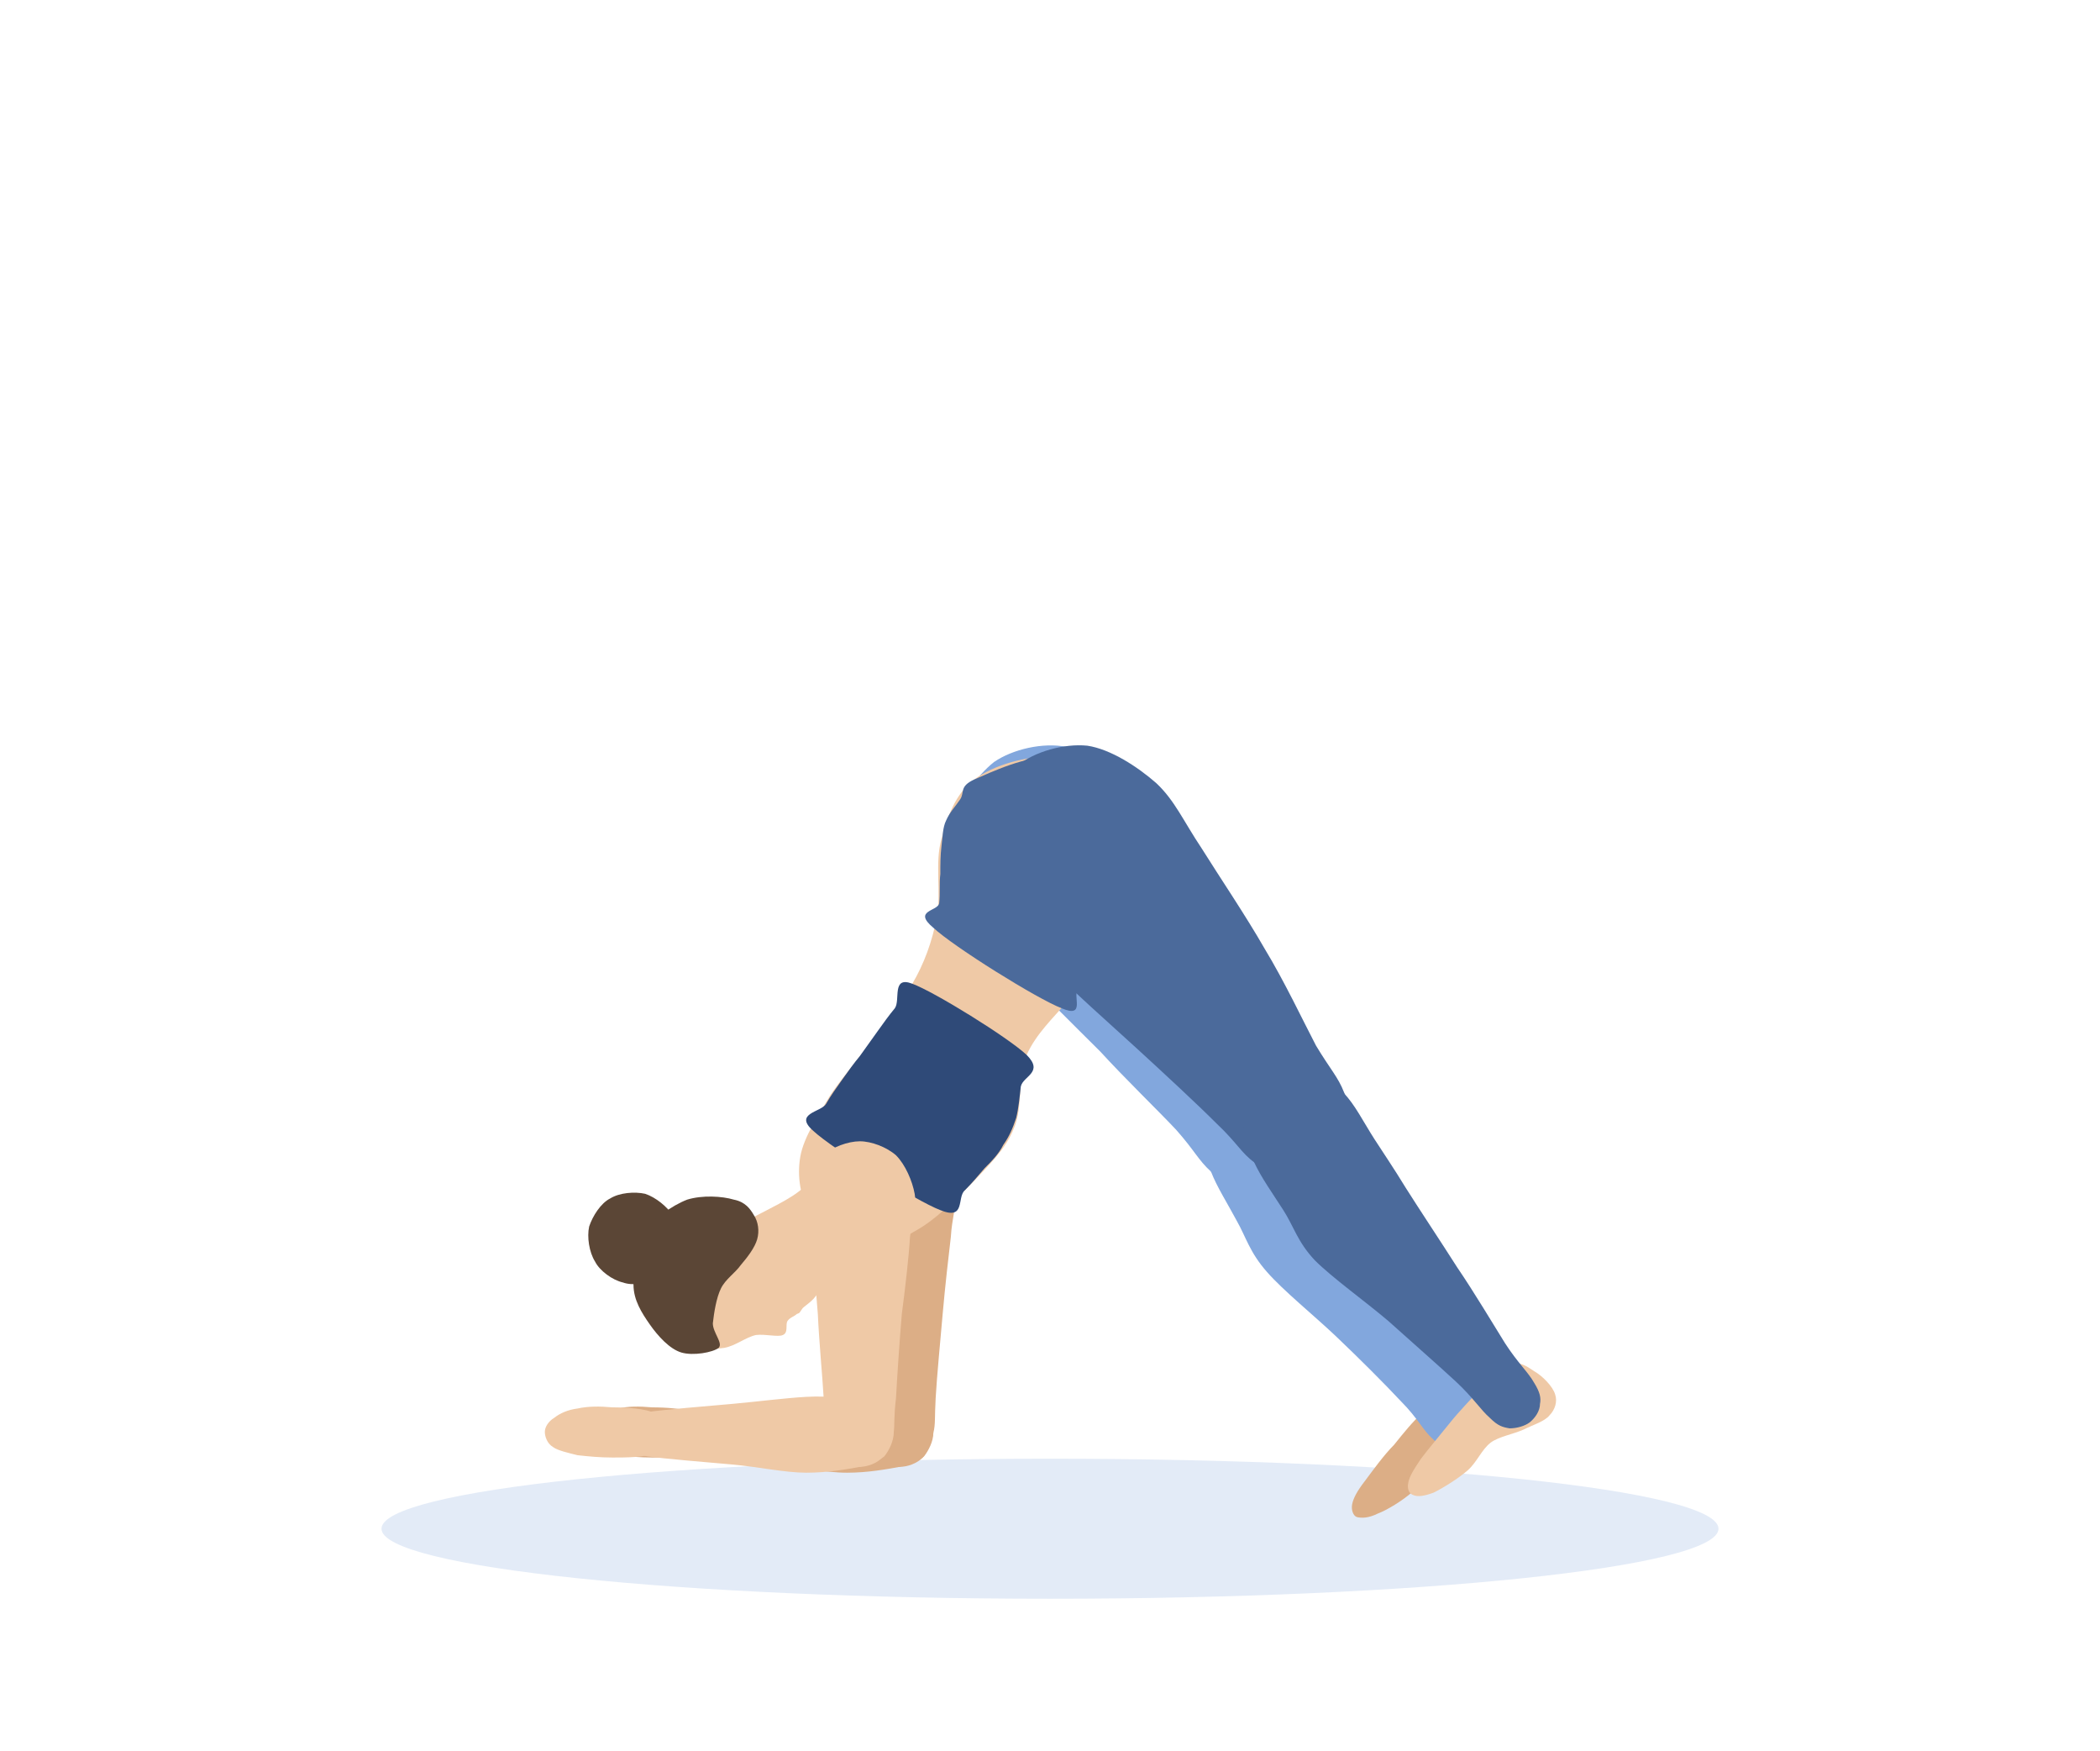
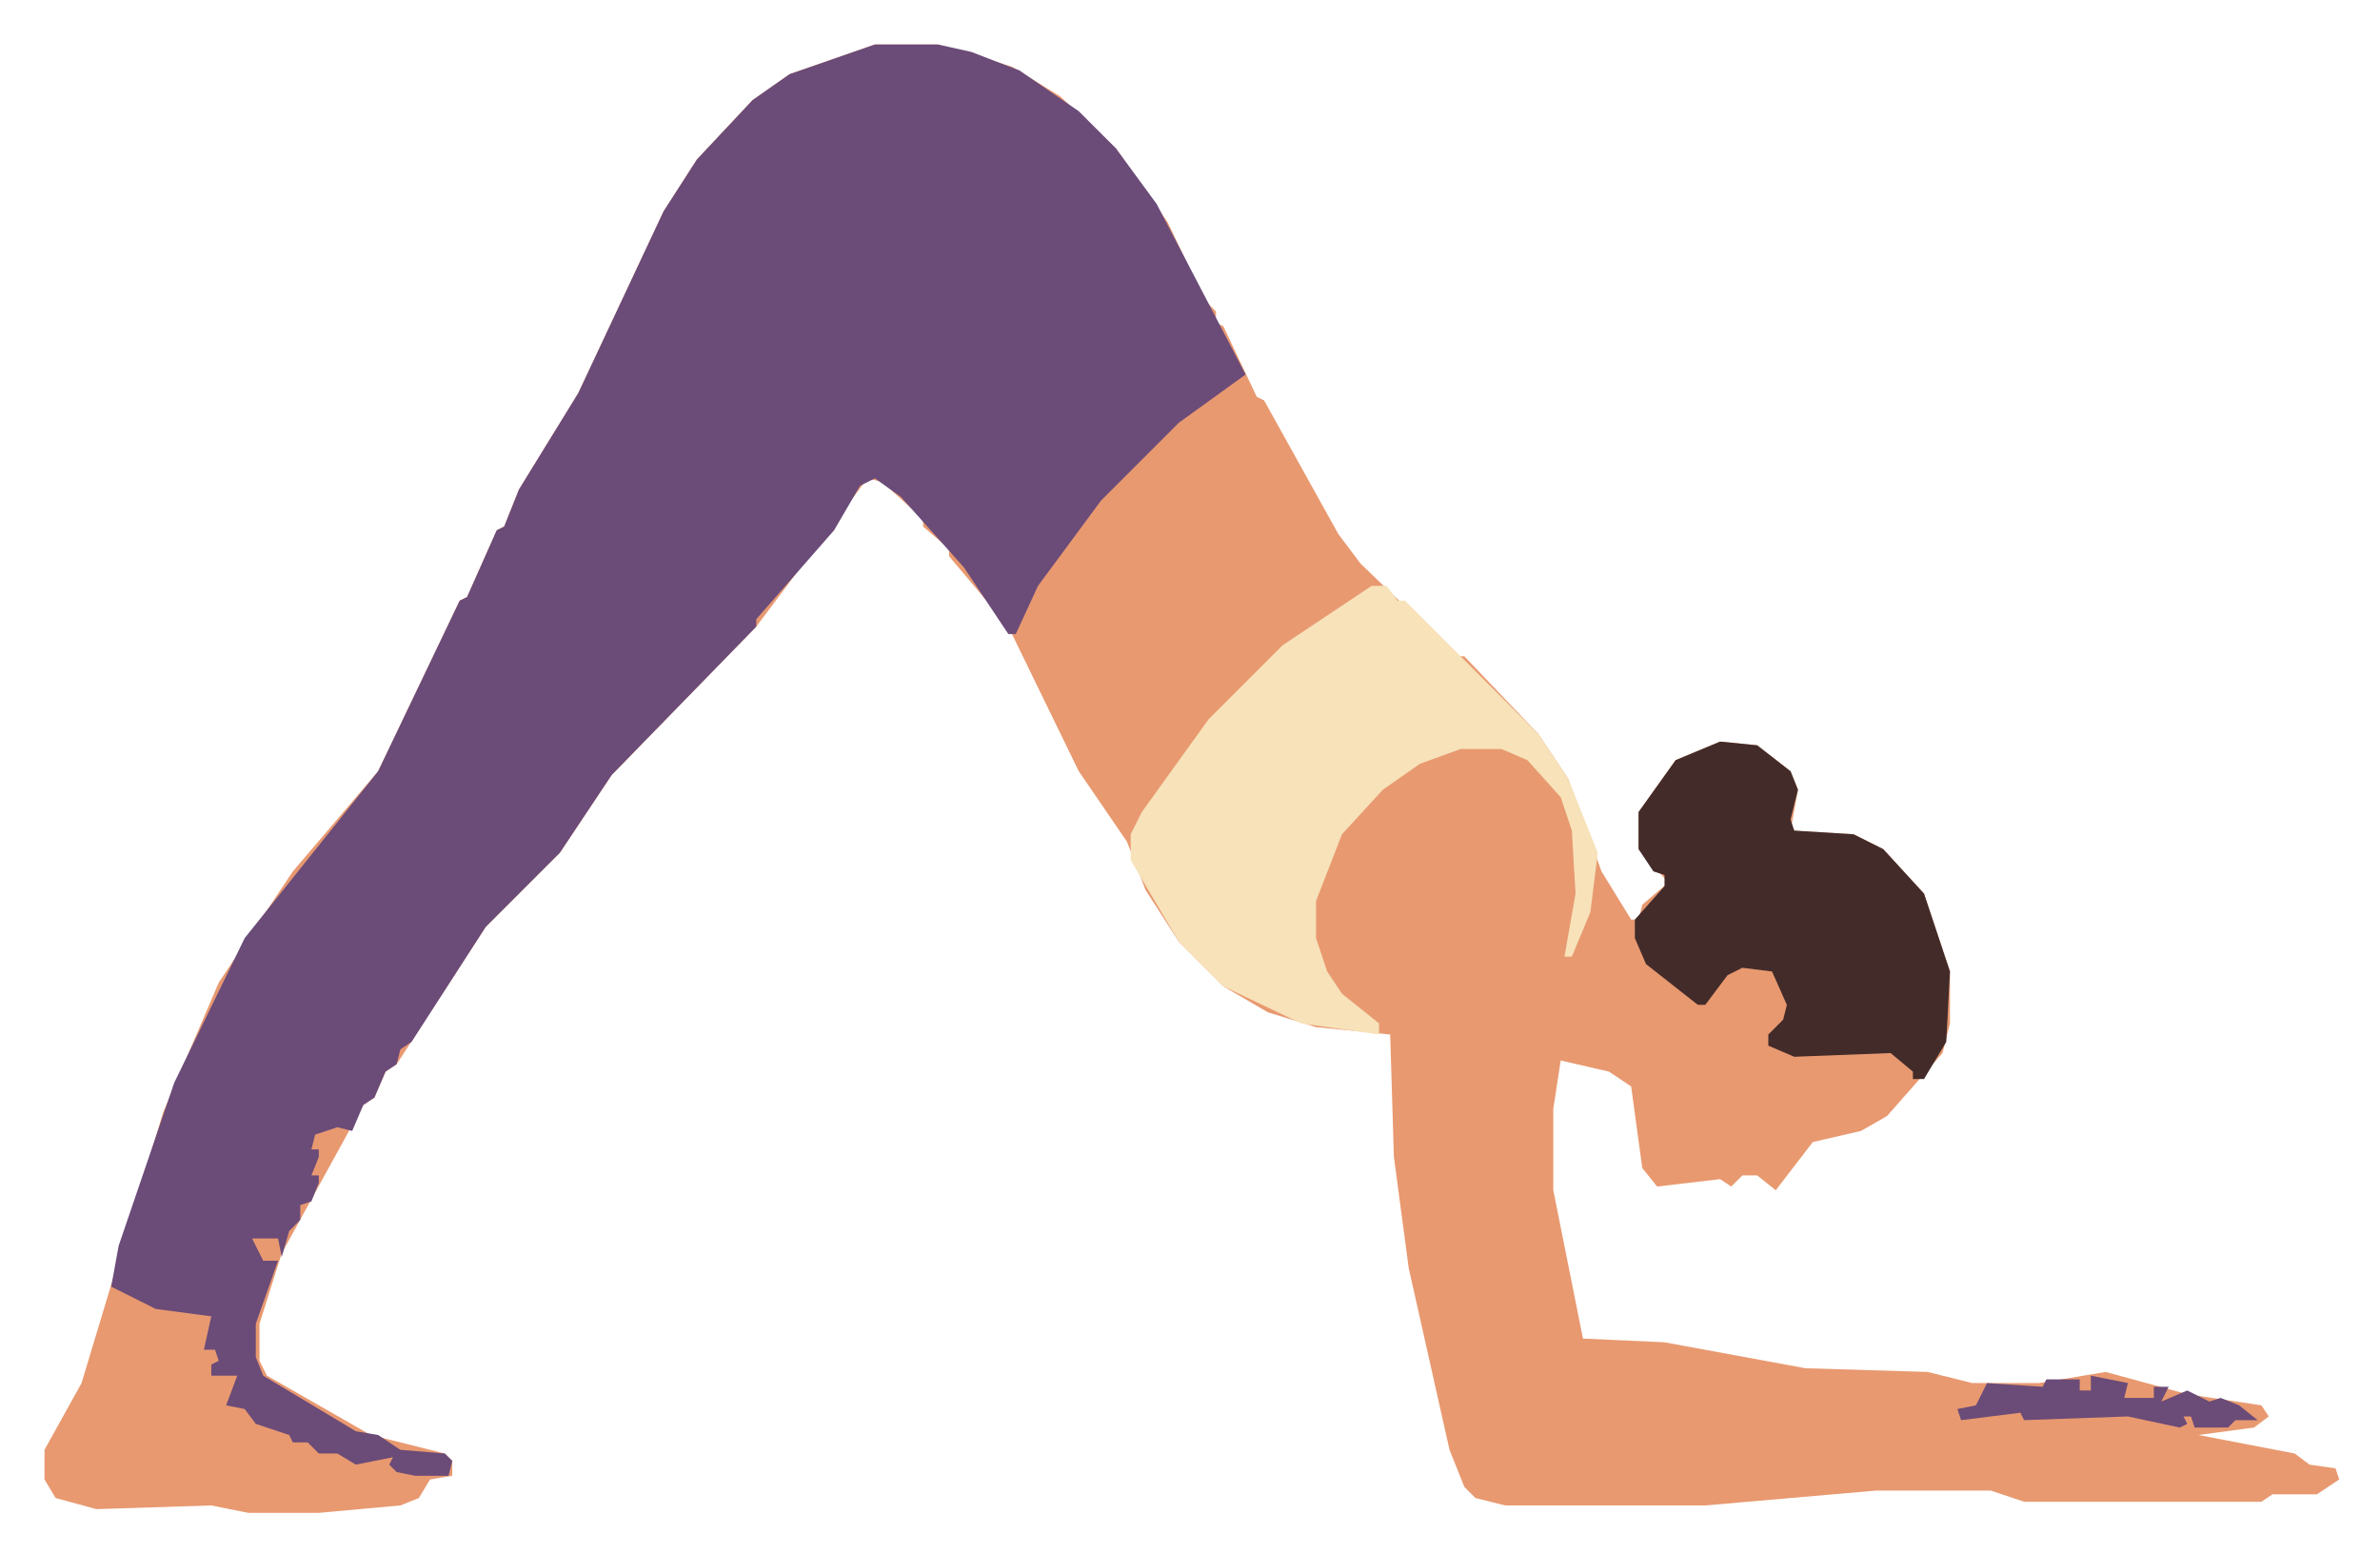
- <svg xmlns="http://www.w3.org/2000/svg" viewBox="0 0 180 150" width="180" height="150">
-   <ellipse cx="90" cy="131" rx="57.3" ry="6" fill="#e3ebf7" />
-   <path d="M59.6 121.1C58.8 120.7 57 120.6 55.9 120.6C54.8 120.5 53.8 120.5 53 120.7C52.1 120.8 51.4 121.1 50.9 121.5C50.4 121.8 50.1 122.3 50.1 122.7C50.1 123.1 50.3 123.7 50.8 124C51.3 124.3 52.1 124.5 53 124.7C53.8 124.8 54.8 124.9 55.9 124.9C57 124.9 58.8 124.9 59.6 124.5C60.3 124.2 60.4 123.4 60.4 122.8C60.4 122.3 60.3 121.5 59.6 121.1Z" fill="#dcae86" />
-   <path d="M77.1 120C76 119.8 74.4 119.6 72.6 119.7C70.7 119.8 68.5 120.1 66.2 120.3C63.9 120.5 60.3 120.8 58.9 121C57.4 121.2 57.8 121.2 57.5 121.5C57.2 121.8 57 122.4 57 122.8C57 123.3 57.2 123.8 57.5 124.1C57.8 124.5 57.4 124.5 58.9 124.8C60.3 125 63.9 125.3 66.2 125.5C68.5 125.7 70.7 126.2 72.6 126.2C74.4 126.2 76 125.9 77.1 125.7C78.2 125.4 78.7 125.2 79.2 124.8C79.6 124.3 80 123.5 80 122.8C80 122.2 79.6 121.4 79.2 120.9C78.7 120.4 78.2 120.2 77.1 120Z" fill="#dcae86" />
-   <path d="M72.7 102.3C72.5 103.5 72.9 104.3 73 106C73.2 107.7 73.3 110.3 73.5 112.6C73.6 114.9 73.9 118 74 119.8C74.2 121.5 74.1 122 74.3 122.8C74.5 123.7 74.7 124.4 75.2 124.9C75.7 125.4 76.5 125.7 77.1 125.7C77.8 125.7 78.6 125.4 79.1 124.9C79.5 124.4 79.8 123.7 80 122.8C80.2 122 80.1 121.5 80.2 119.8C80.3 118 80.6 114.9 80.8 112.6C81 110.3 81.3 107.7 81.5 106C81.6 104.3 82 103.5 81.8 102.3C81.6 101.2 81 99.8 80.2 99C79.4 98.3 78.2 97.8 77.1 97.8C76.1 97.8 74.8 98.3 74 99C73.3 99.8 72.8 101.2 72.7 102.3Z" fill="#dcae86" />
-   <path d="M124.6 118.8C123.8 119 122.9 120.2 122 121C121.1 121.8 120.3 122.8 119.5 123.8C118.6 124.7 117.6 126.1 117 126.9C116.3 127.8 116 128.4 115.9 128.9C115.8 129.4 116 129.9 116.3 130C116.7 130.1 117.3 130.1 118.1 129.7C118.9 129.4 120.2 128.6 121 127.9C121.8 127.2 122.1 126.1 122.9 125.5C123.7 124.9 124.9 124.8 125.7 124.4C126.6 124 127.5 123.7 128 123.2C128.5 122.7 128.7 122 128.5 121.3C128.3 120.7 127.4 119.8 126.7 119.4C126.1 119 125.4 118.5 124.6 118.8Z" fill="#dcae86" />
-   <path d="M97.1 67.5C98.6 69.1 99.2 70.8 100.7 73.2C102.1 75.7 104.2 79.3 105.6 82.2C107.1 85.1 108.6 88.5 109.6 90.6C110.7 92.7 111.3 93.4 111.8 94.7C112.3 96.1 112.8 97.4 112.6 98.5C112.4 99.7 111.5 100.9 110.6 101.6C109.7 102.2 108.2 102.6 107.1 102.4C106 102.2 104.8 101.3 103.8 100.4C102.7 99.4 102.4 98.6 100.8 96.8C99.2 95.1 96.5 92.5 94.3 90.1C92 87.8 89 84.9 87.1 82.7C85.3 80.6 83.9 79.3 83.1 77.3C82.2 75.3 81.5 72.6 81.9 70.6C82.2 68.6 83.7 66.5 85.2 65.3C86.8 64.2 89.4 63.6 91.4 64C93.3 64.3 95.5 66 97.1 67.5Z" fill="#82a7dd" />
-   <path d="M111.7 94.8C112.7 95.8 113.3 97.5 114.2 98.9C115 100.3 115.6 101.4 116.7 103.3C117.8 105.2 119.4 107.9 120.7 110.2C122 112.5 123.5 115.3 124.5 117C125.5 118.7 126.3 119.6 126.8 120.5C127.2 121.4 127.3 121.8 127.2 122.3C127.1 122.9 126.7 123.5 126.2 123.8C125.8 124.2 125 124.3 124.5 124.2C123.9 124.1 123.5 124 122.8 123.3C122 122.6 121.5 121.5 120.1 120.1C118.7 118.6 116.5 116.4 114.5 114.5C112.6 112.7 110 110.6 108.6 109C107.1 107.3 106.8 106 106 104.6C105.2 103.1 104.3 101.7 103.8 100.4C103.3 99 102.9 97.7 103.1 96.6C103.3 95.5 104.1 94.2 105 93.6C105.9 93 107.4 92.6 108.5 92.8C109.6 93 110.8 93.8 111.7 94.8Z" fill="#82a7dd" />
-   <path d="M99.6 76.8C99.4 79 97.2 80 95.9 81.4C94.5 82.9 92.9 84.2 91.6 85.7C90.3 87.2 88.8 88.6 88 90.4C87.2 92.2 87.7 94.9 86.9 96.7C86.2 98.5 84.7 99.9 83.3 101.4C81.9 102.8 80.2 104.5 78.6 105.4C77.1 106.3 75.5 107 74 106.8C72.5 106.6 70.4 105.2 69.5 104C68.6 102.7 68.3 100.8 68.6 99.1C68.9 97.4 70.2 95.5 71.2 93.8C72.3 92.2 73.6 90.7 74.8 89.1C75.9 87.5 77.3 86 78.2 84.3C79.2 82.6 79.9 80.7 80.3 78.6C80.7 76.6 80.1 73.9 80.7 71.9C81.2 70 81.9 68 83.5 66.8C85.1 65.6 88 64.7 90.3 64.9C92.5 65.2 95.4 66.2 97 68.2C98.6 70.2 99.8 74.6 99.6 76.8Z" fill="#efc9a6" />
-   <path d="M99.6 76.8C99.8 78.5 98.7 77.9 98.3 78.5C97.9 79.1 97.5 79.7 97 80.2C96.5 80.7 96 81.3 95.5 81.8C95 82.3 94.5 82.8 93.9 83.3C93.4 83.8 92.9 84.3 92.4 84.8C91.9 85.3 93.1 87.3 91 86.4C88.9 85.6 81.7 81.1 80 79.5C78.2 78 80.4 78.1 80.5 77.4C80.6 76.6 80.5 75.7 80.6 74.9C80.6 74.1 80.6 73.3 80.7 72.5C80.8 71.7 80.8 70.9 81.1 70.3C81.4 69.6 81.9 69.1 82.3 68.5C82.7 67.9 82.2 67.4 83.5 66.8C84.9 66.2 88 64.7 90.3 64.9C92.5 65.2 95.4 66.2 97 68.2C98.6 70.2 99.4 75.1 99.6 76.8Z" fill="#4b6a9b" />
-   <path d="M88 90.4C89.5 91.9 87.7 92.2 87.5 93.1C87.4 94 87.3 95 87.1 95.8C86.8 96.7 86.5 97.4 86 98.1C85.6 98.9 85 99.5 84.4 100.1C83.8 100.8 83.3 101.4 82.7 102C82 102.6 82.8 104.6 80.6 103.7C78.5 102.9 71.3 98.4 69.7 96.9C68 95.4 70.4 95.3 70.8 94.6C71.2 93.9 71.7 93.2 72.2 92.5C72.7 91.8 73.2 91.1 73.7 90.5C74.2 89.8 74.7 89.1 75.2 88.4C75.7 87.7 76.2 87 76.7 86.4C77.2 85.7 76.4 83.6 78.2 84.3C80.1 85 86.4 88.9 88 90.4Z" fill="#2f4a78" />
-   <path d="M75.4 105.3C74.4 106 72.2 106.5 70.6 107.2C69.1 108 67.3 109.4 66.2 109.9C65.1 110.4 64.7 110.3 64 110.1C63.4 110 62.7 109.4 62.3 108.9C62 108.3 61.9 107.4 62.1 106.8C62.2 106.1 62.4 105.7 63.4 105C64.4 104.3 66.5 103.4 67.9 102.5C69.3 101.6 70.9 99.9 72 99.4C73.1 98.8 73.9 98.9 74.7 99.1C75.5 99.3 76.3 99.9 76.7 100.6C77.1 101.3 77.2 102.3 77 103.1C76.8 103.9 76.5 104.6 75.4 105.3Z" fill="#efc9a6" />
-   <path d="M56.3 109.6C55.5 110 54.2 110.2 53.4 109.9C52.5 109.7 51.4 108.9 51 108.1C50.5 107.3 50.3 106 50.5 105.1C50.8 104.2 51.5 103.1 52.3 102.7C53.1 102.2 54.4 102.1 55.3 102.3C56.2 102.6 57.2 103.4 57.7 104.2C58.1 105 58.3 106.3 58.1 107.2C57.9 108.1 57.1 109.1 56.3 109.6Z" fill="#5b4636" />
-   <path d="M55.9 112.6C56.5 114 57.7 114.9 58.8 115.4C59.8 115.9 61.1 115.6 62.1 115.5C63.1 115.3 63.9 114.6 64.8 114.4C65.6 114.3 66.7 114.6 67.1 114.4C67.6 114.2 67.3 113.5 67.5 113.2C67.7 112.9 68.1 112.8 68.3 112.6C68.6 112.5 68.5 112.5 68.8 112.1C69.1 111.8 70 111.3 70.2 110.5C70.4 109.8 70.4 108.6 70 107.8C69.7 107.1 68.7 106.4 67.9 105.9C67.1 105.5 66.3 105.8 65.4 105.3C64.5 104.8 63.8 103.2 62.7 102.9C61.6 102.5 60.1 102.5 58.9 103.2C57.7 103.9 56 105.2 55.5 106.8C55 108.3 55.4 111.1 55.9 112.6Z" fill="#efc9a6" />
-   <path d="M61.6 115.5C62 115.1 61.1 114.2 61.1 113.4C61.2 112.5 61.4 111.2 61.8 110.4C62.2 109.6 63 109.1 63.5 108.4C64.1 107.7 64.7 106.9 64.9 106.2C65.1 105.5 65 104.7 64.6 104.1C64.3 103.6 63.9 103 62.9 102.8C61.9 102.5 60.2 102.4 58.9 102.8C57.6 103.3 55.9 104.5 55.1 105.7C54.3 106.9 54.2 108.8 54.3 110.1C54.3 111.4 55 112.5 55.7 113.5C56.4 114.5 57.4 115.6 58.4 115.9C59.4 116.2 61.1 115.9 61.6 115.5Z" fill="#5b4636" />
-   <path d="M129.4 116.9C128.6 117.2 127.7 118.3 126.8 119.1C126 120 125.1 120.9 124.3 121.9C123.5 122.9 122.4 124.2 121.8 125C121.2 125.9 120.8 126.5 120.7 127.1C120.6 127.6 120.8 128 121.1 128.1C121.5 128.3 122.1 128.2 122.9 127.9C123.7 127.5 125 126.7 125.8 126C126.6 125.3 127 124.2 127.8 123.6C128.5 123.1 129.7 122.9 130.6 122.5C131.4 122.1 132.4 121.8 132.8 121.3C133.3 120.8 133.5 120.1 133.3 119.5C133.1 118.8 132.2 117.9 131.5 117.5C130.9 117.1 130.2 116.6 129.4 116.9Z" fill="#efc9a6" />
-   <path d="M99.1 67.1C100.7 68.6 101.4 70.3 103 72.7C104.5 75.1 106.8 78.5 108.4 81.3C110.1 84.1 111.7 87.5 112.8 89.6C114 91.6 114.7 92.3 115.2 93.6C115.8 94.9 116.3 96.2 116.2 97.3C116 98.5 115.3 99.8 114.4 100.5C113.5 101.1 112.1 101.6 110.9 101.4C109.8 101.3 108.6 100.5 107.5 99.6C106.4 98.8 106 97.9 104.3 96.3C102.6 94.6 99.9 92.1 97.5 89.9C95.1 87.7 91.9 84.9 90 82.9C88 80.8 86.6 79.6 85.6 77.7C84.6 75.7 83.8 73.1 84.1 71.1C84.3 69.1 85.6 66.8 87.2 65.6C88.7 64.4 91.2 63.7 93.2 63.9C95.2 64.2 97.5 65.7 99.1 67.1Z" fill="#4b6a9b" />
-   <path d="M115.2 93.7C116.1 94.6 116.9 96.2 117.8 97.6C118.7 99 119.4 100 120.5 101.8C121.7 103.7 123.5 106.4 124.9 108.6C126.4 110.8 128 113.5 129 115.1C130.1 116.8 131 117.6 131.5 118.5C132 119.3 132.1 119.8 132 120.3C132 120.9 131.6 121.5 131.1 121.9C130.7 122.2 130 122.4 129.4 122.4C128.8 122.3 128.4 122.2 127.7 121.5C126.9 120.8 126.3 119.8 124.8 118.4C123.4 117.1 121 115 119 113.2C117 111.5 114.2 109.5 112.7 108C111.2 106.4 110.9 105.1 110 103.7C109.1 102.3 108.1 100.9 107.5 99.6C107 98.3 106.5 97 106.6 95.9C106.8 94.7 107.5 93.5 108.4 92.8C109.3 92.1 110.7 91.7 111.8 91.8C113 92 114.2 92.7 115.2 93.7Z" fill="#4b6a9b" />
-   <path d="M56.1 121.1C55.4 120.7 53.6 120.6 52.5 120.6C51.4 120.5 50.4 120.5 49.5 120.7C48.7 120.8 48 121.1 47.5 121.5C47 121.8 46.7 122.3 46.7 122.7C46.7 123.1 46.9 123.7 47.4 124C47.8 124.3 48.7 124.5 49.5 124.7C50.4 124.8 51.4 124.9 52.5 124.9C53.6 124.9 55.4 124.9 56.1 124.5C56.9 124.2 56.9 123.4 56.9 122.8C56.9 122.3 56.9 121.5 56.1 121.1Z" fill="#efc9a6" />
-   <path d="M73.7 120C72.6 119.8 71 119.6 69.1 119.7C67.3 119.8 65 120.1 62.8 120.3C60.5 120.5 56.9 120.8 55.5 121C54 121.2 54.4 121.2 54.1 121.5C53.8 121.8 53.6 122.4 53.6 122.8C53.6 123.3 53.8 123.8 54.1 124.1C54.4 124.5 54 124.5 55.5 124.8C56.9 125 60.5 125.3 62.8 125.5C65 125.7 67.3 126.2 69.1 126.2C71 126.2 72.6 125.9 73.7 125.7C74.8 125.4 75.3 125.2 75.8 124.8C76.2 124.3 76.6 123.5 76.6 122.8C76.6 122.2 76.2 121.4 75.8 120.9C75.3 120.4 74.8 120.2 73.7 120Z" fill="#efc9a6" />
-   <path d="M69.3 102.3C69.1 103.5 69.5 104.3 69.6 106C69.7 107.7 69.9 110.3 70.1 112.6C70.2 114.9 70.5 118 70.6 119.8C70.8 121.5 70.7 122 70.9 122.8C71 123.7 71.3 124.4 71.8 124.9C72.2 125.4 73.1 125.7 73.7 125.7C74.3 125.7 75.2 125.4 75.6 124.9C76.1 124.4 76.4 123.7 76.6 122.8C76.7 122 76.6 121.5 76.8 119.8C76.9 118 77.1 114.9 77.3 112.6C77.6 110.3 77.9 107.7 78 106C78.2 104.3 78.6 103.5 78.4 102.3C78.2 101.2 77.6 99.8 76.8 99C76 98.3 74.7 97.8 73.7 97.8C72.7 97.8 71.3 98.3 70.6 99C69.9 99.8 69.4 101.2 69.3 102.3Z" fill="#efc9a6" />
+ <svg xmlns="http://www.w3.org/2000/svg" viewBox="56 55 642 419" width="642" height="419" role="img" aria-labelledby="title desc">
+   <path d="M 292 67 L 309 67 L 329 73 L 342 81 L 357 95 L 371 115 L 381 136 L 384 139 L 384 142 L 386 143 L 395 162 L 397 163 L 417 199 L 423 207 L 449 232 L 451 232 L 471 253 L 479 265 L 488 290 L 496 303 L 498 303 L 499 299 L 506 293 L 498 284 L 498 274 L 508 260 L 520 255 L 530 256 L 539 263 L 541 268 L 539 279 L 556 280 L 564 284 L 575 296 L 582 317 L 582 331 L 580 339 L 565 356 L 558 360 L 545 363 L 535 376 L 530 372 L 526 372 L 523 375 L 520 373 L 503 375 L 499 370 L 496 348 L 490 344 L 477 341 L 475 354 L 475 376 L 483 416 L 505 417 L 543 424 L 576 425 L 588 428 L 606 428 L 624 425 L 646 431 L 666 434 L 668 437 L 664 440 L 649 442 L 675 447 L 679 450 L 686 451 L 687 454 L 681 458 L 669 458 L 666 460 L 602 460 L 593 457 L 562 457 L 516 461 L 462 461 L 454 459 L 451 456 L 447 446 L 436 397 L 432 367 L 431 334 L 411 332 L 398 328 L 386 321 L 374 309 L 365 295 L 360 282 L 347 263 L 328 224 L 312 205 L 312 203 L 305 197 L 305 195 L 294 185 L 290 184 L 260 224 L 221 264 L 207 285 L 187 305 L 163 342 L 160 344 L 157 351 L 154 353 L 132 393 L 126 412 L 126 422 L 128 426 L 156 442 L 176 447 L 178 449 L 178 453 L 172 454 L 169 459 L 164 461 L 142 463 L 123 463 L 113 461 L 82 462 L 71 459 L 68 454 L 68 446 L 78 428 L 100 355 L 115 320 L 135 290 L 158 263 L 180 217 L 182 216 L 190 198 L 192 197 L 196 187 L 212 161 L 235 112 L 244 98 L 259 82 L 269 75 Z" fill="#e89970" fill-rule="evenodd" />
+   <path d="M 426 213 L 430 213 L 433 217 L 435 217 L 471 253 L 479 265 L 487 285 L 485 301 L 480 313 L 478 313 L 481 296 L 480 279 L 477 270 L 468 260 L 461 257 L 450 257 L 439 261 L 429 268 L 418 280 L 411 298 L 411 308 L 414 317 L 418 323 L 428 331 L 428 334 L 407 331 L 386 321 L 374 309 L 361 287 L 361 280 L 364 274 L 382 249 L 402 229 Z" fill="#f7e2b9" fill-rule="evenodd" />
+   <path d="M 292 67 L 309 67 L 318 69 L 331 74 L 347 85 L 357 95 L 368 110 L 392 156 L 374 169 L 353 190 L 336 213 L 330 226 L 328 226 L 316 208 L 299 189 L 292 184 L 288 186 L 281 198 L 260 222 L 260 224 L 221 264 L 207 285 L 187 305 L 167 336 L 164 338 L 163 342 L 160 344 L 157 351 L 154 353 L 151 360 L 147 359 L 141 361 L 140 365 L 142 365 L 142 367 L 140 372 L 142 372 L 142 374 L 140 379 L 137 380 L 137 384 L 134 387 L 132 394 L 131 389 L 124 389 L 127 395 L 131 395 L 125 412 L 125 421 L 127 426 L 152 441 L 158 442 L 164 446 L 176 447 L 178 449 L 177 453 L 168 453 L 163 452 L 161 450 L 162 448 L 152 450 L 147 447 L 142 447 L 139 444 L 135 444 L 134 442 L 125 439 L 122 435 L 117 434 L 120 426 L 113 426 L 113 423 L 115 422 L 114 419 L 111 419 L 113 410 L 98 408 L 86 402 L 88 391 L 103 347 L 122 308 L 158 263 L 180 217 L 182 216 L 190 198 L 192 197 L 196 187 L 212 161 L 235 112 L 244 98 L 259 82 L 269 75 Z M 620 426 L 630 428 L 629 432 L 637 432 L 637 429 L 641 429 L 639 433 L 646 430 L 652 433 L 655 432 L 660 434 L 665 438 L 659 438 L 657 440 L 648 440 L 647 437 L 645 437 L 646 439 L 644 440 L 630 437 L 602 438 L 601 436 L 585 438 L 584 435 L 589 434 L 592 428 L 607 429 L 608 427 L 617 427 L 617 430 L 620 430 Z" fill="#6b4b78" fill-rule="evenodd" />
+   <path d="M 520 255 L 530 256 L 539 263 L 541 268 L 539 276 L 540 279 L 556 280 L 564 284 L 575 296 L 582 317 L 581 336 L 575 346 L 572 346 L 572 344 L 566 339 L 540 340 L 533 337 L 533 334 L 537 330 L 538 326 L 534 317 L 526 316 L 522 318 L 516 326 L 514 326 L 500 315 L 497 308 L 497 303 L 505 294 L 505 291 L 502 290 L 498 284 L 498 274 L 508 260 Z" fill="#432b2a" fill-rule="evenodd" />
</svg>
